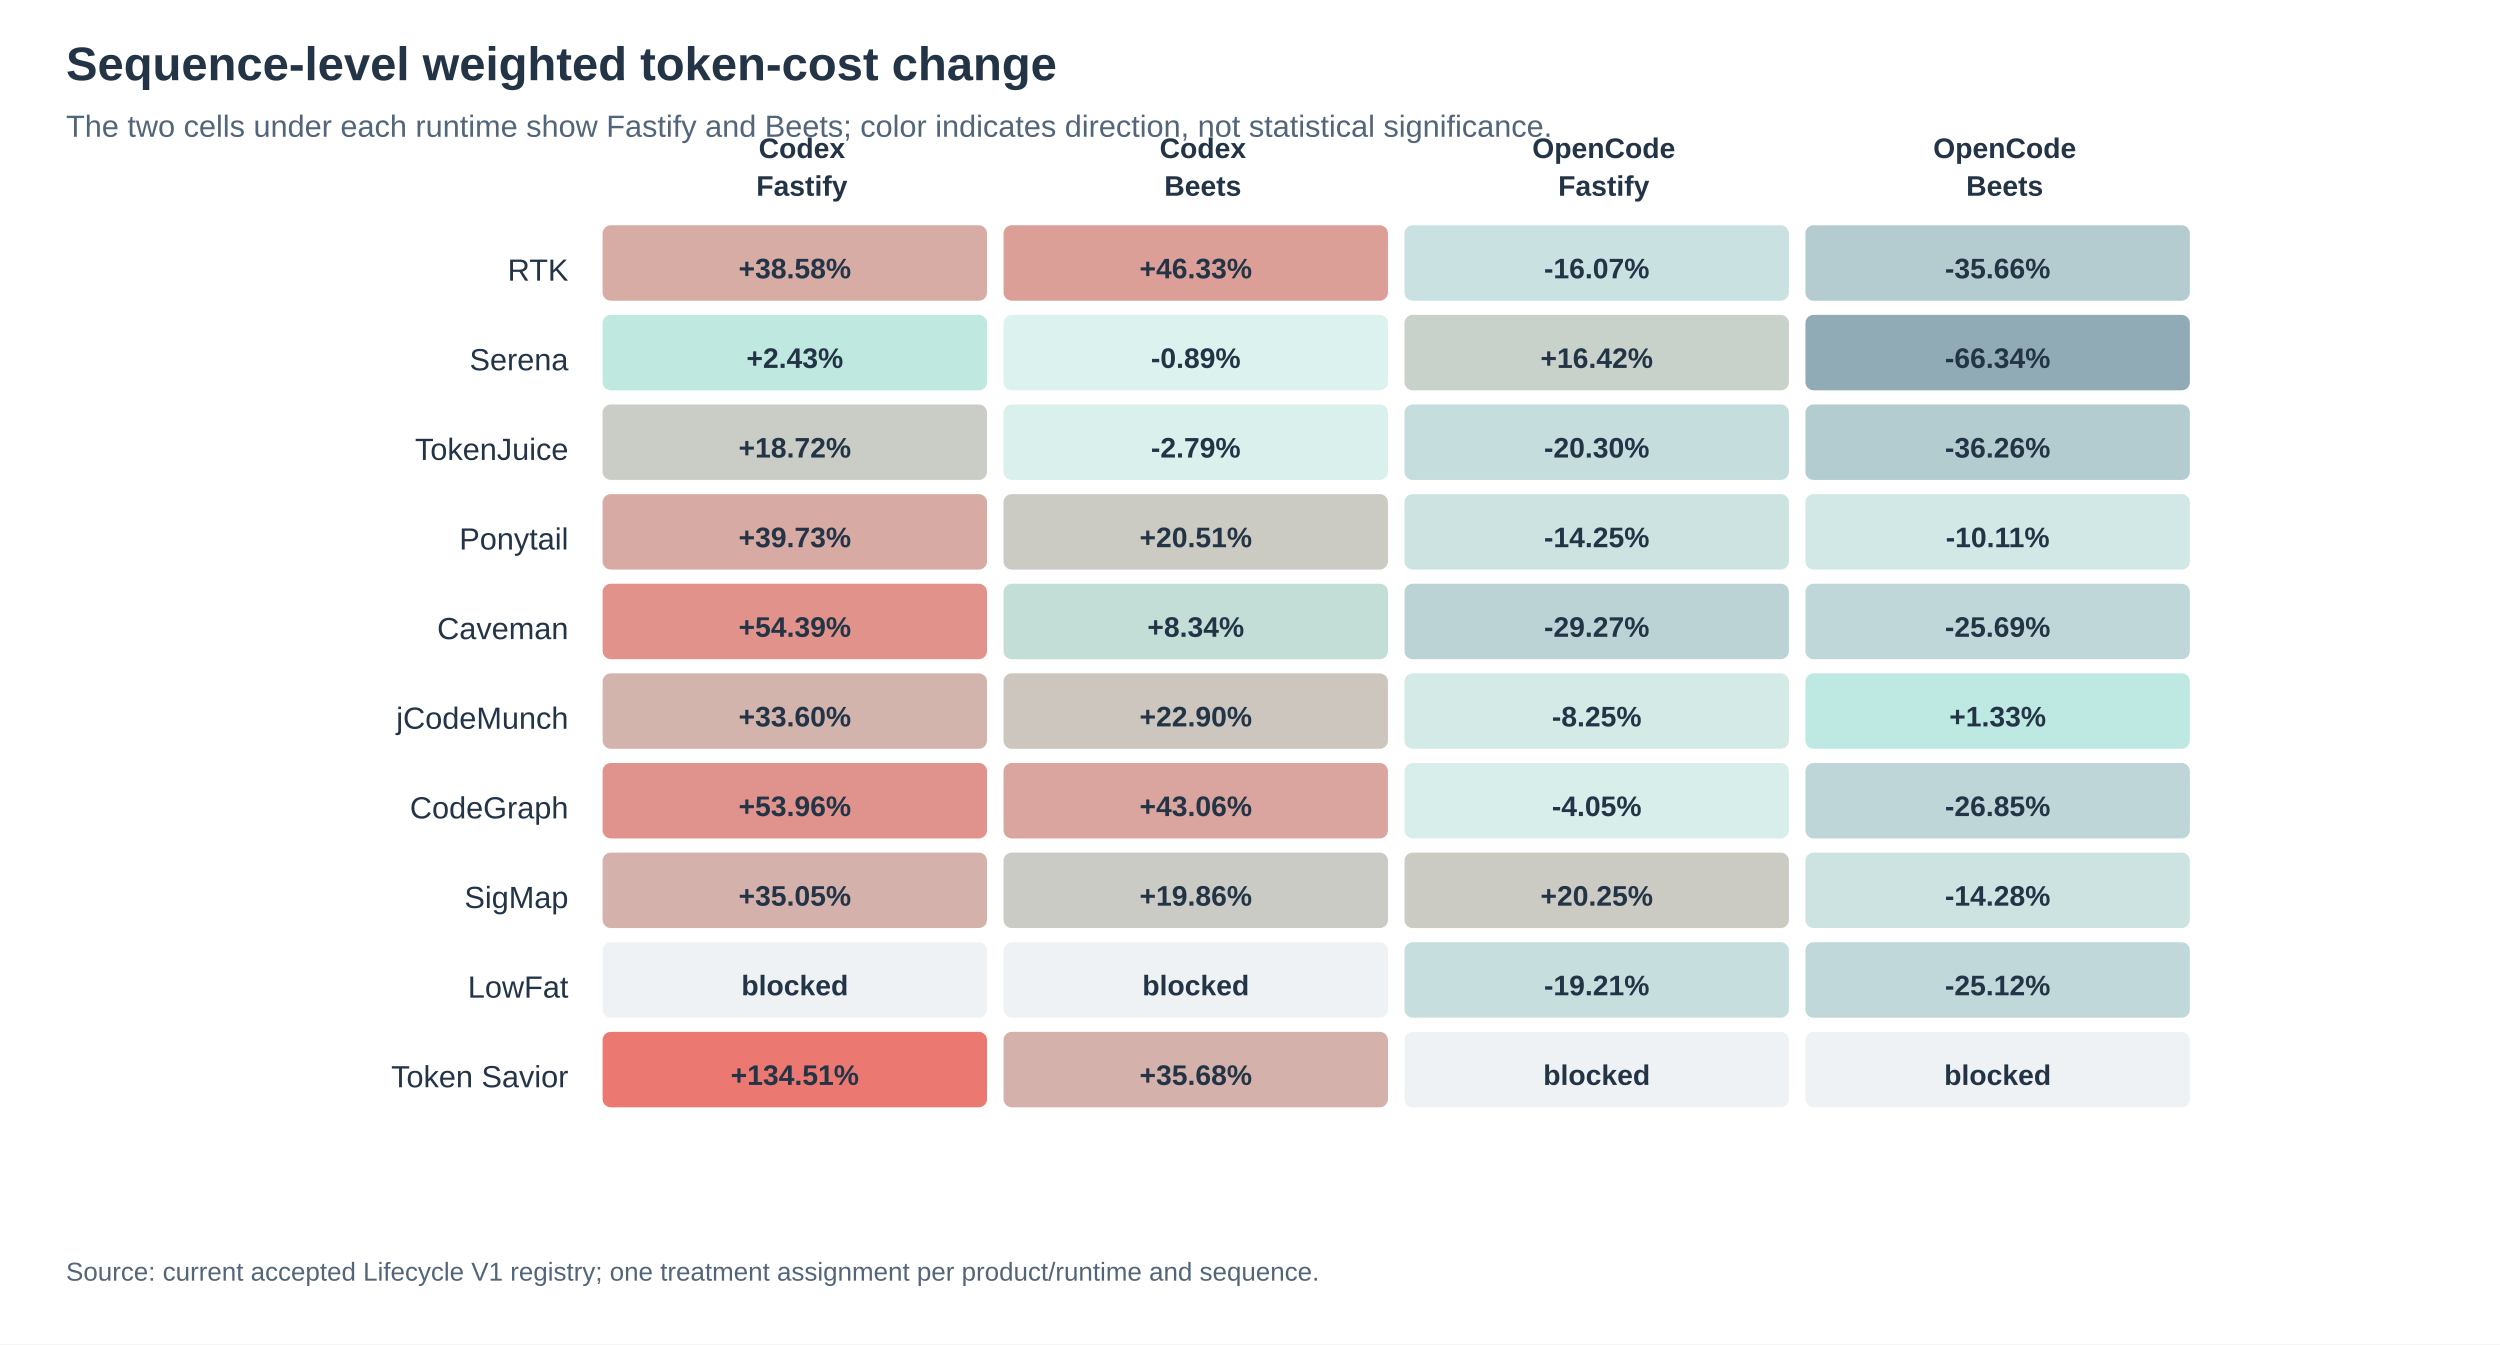
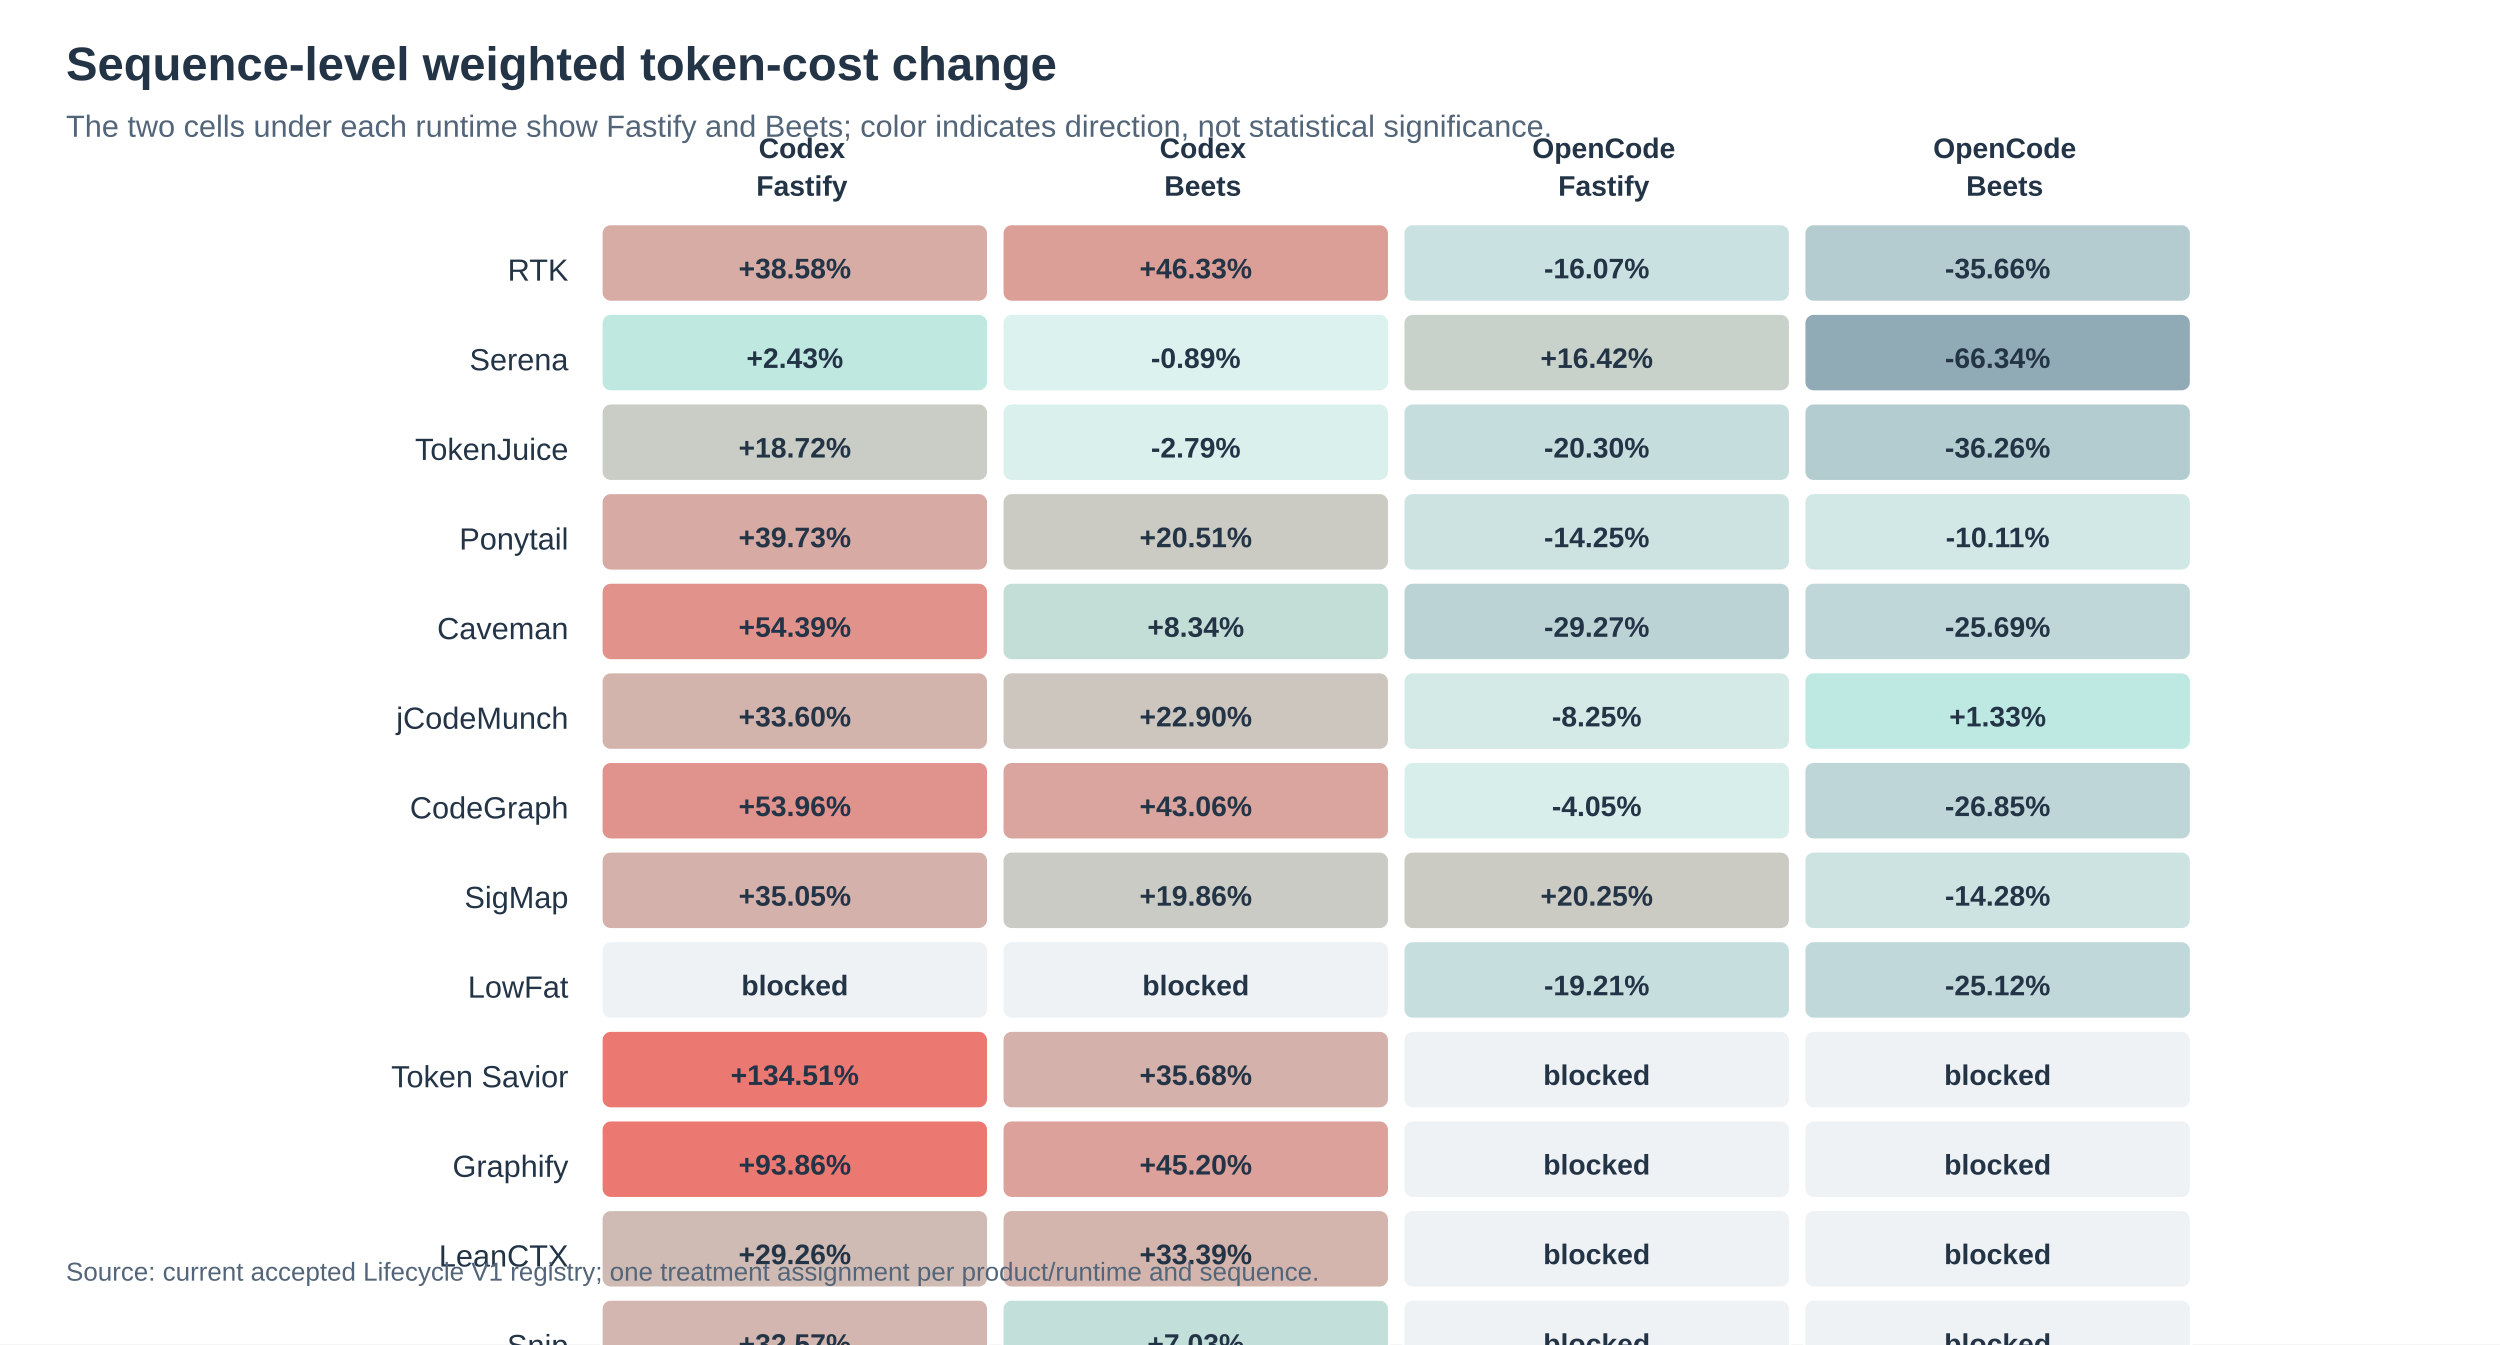
<svg xmlns="http://www.w3.org/2000/svg" width="1060" height="570" viewBox="0 0 1060 570">
  <rect width="100%" height="100%" fill="white" />
  <text x="28.0" y="34.0" font-family="Arial,Helvetica,sans-serif" font-size="20px" text-anchor="start" fill="#243447" font-weight="700">Sequence-level weighted token-cost change</text>
  <text x="28.0" y="58.0" font-family="Arial,Helvetica,sans-serif" font-size="13px" text-anchor="start" fill="#536579" font-weight="400">The two cells under each runtime show Fastify and Beets; color indicates direction, not statistical significance.</text>
  <text x="340.0" y="67.0" font-family="Arial,Helvetica,sans-serif" font-size="12px" text-anchor="middle" fill="#243447" font-weight="700">Codex</text>
  <text x="340.0" y="83.0" font-family="Arial,Helvetica,sans-serif" font-size="12px" text-anchor="middle" fill="#243447" font-weight="700">Fastify</text>
  <text x="510.0" y="67.0" font-family="Arial,Helvetica,sans-serif" font-size="12px" text-anchor="middle" fill="#243447" font-weight="700">Codex</text>
  <text x="510.0" y="83.0" font-family="Arial,Helvetica,sans-serif" font-size="12px" text-anchor="middle" fill="#243447" font-weight="700">Beets</text>
  <text x="680.0" y="67.0" font-family="Arial,Helvetica,sans-serif" font-size="12px" text-anchor="middle" fill="#243447" font-weight="700">OpenCode</text>
  <text x="680.0" y="83.0" font-family="Arial,Helvetica,sans-serif" font-size="12px" text-anchor="middle" fill="#243447" font-weight="700">Fastify</text>
  <text x="850.0" y="67.0" font-family="Arial,Helvetica,sans-serif" font-size="12px" text-anchor="middle" fill="#243447" font-weight="700">OpenCode</text>
  <text x="850.0" y="83.0" font-family="Arial,Helvetica,sans-serif" font-size="12px" text-anchor="middle" fill="#243447" font-weight="700">Beets</text>
  <text x="241.0" y="119.0" font-family="Arial,Helvetica,sans-serif" font-size="13px" text-anchor="end" fill="#243447" font-weight="400">RTK</text>
  <rect x="255.0" y="95.0" width="164" height="33" rx="4" fill="rgb(214,172,165)" stroke="white" />
  <text x="337.0" y="118.0" font-family="Arial,Helvetica,sans-serif" font-size="12px" text-anchor="middle" fill="#243447" font-weight="700">+38.58%</text>
  <rect x="425.0" y="95.0" width="164" height="33" rx="4" fill="rgb(219,159,152)" stroke="white" />
  <text x="507.0" y="118.0" font-family="Arial,Helvetica,sans-serif" font-size="12px" text-anchor="middle" fill="#243447" font-weight="700">+46.33%</text>
  <rect x="595.0" y="95.0" width="164" height="33" rx="4" fill="rgb(202,225,225)" stroke="white" />
  <text x="677.0" y="118.0" font-family="Arial,Helvetica,sans-serif" font-size="12px" text-anchor="middle" fill="#243447" font-weight="700">-16.07%</text>
  <rect x="765.0" y="95.0" width="164" height="33" rx="4" fill="rgb(180,204,208)" stroke="white" />
  <text x="847.0" y="118.0" font-family="Arial,Helvetica,sans-serif" font-size="12px" text-anchor="middle" fill="#243447" font-weight="700">-35.66%</text>
  <text x="241.0" y="157.0" font-family="Arial,Helvetica,sans-serif" font-size="13px" text-anchor="end" fill="#243447" font-weight="400">Serena</text>
  <rect x="255.0" y="133.0" width="164" height="33" rx="4" fill="rgb(191,232,225)" stroke="white" />
  <text x="337.0" y="156.0" font-family="Arial,Helvetica,sans-serif" font-size="12px" text-anchor="middle" fill="#243447" font-weight="700">+2.43%</text>
  <rect x="425.0" y="133.0" width="164" height="33" rx="4" fill="rgb(219,242,238)" stroke="white" />
  <text x="507.0" y="156.0" font-family="Arial,Helvetica,sans-serif" font-size="12px" text-anchor="middle" fill="#243447" font-weight="700">-0.89%</text>
  <rect x="595.0" y="133.0" width="164" height="33" rx="4" fill="rgb(200,209,202)" stroke="white" />
  <text x="677.0" y="156.0" font-family="Arial,Helvetica,sans-serif" font-size="12px" text-anchor="middle" fill="#243447" font-weight="700">+16.42%</text>
  <rect x="765.0" y="133.0" width="164" height="33" rx="4" fill="rgb(145,171,182)" stroke="white" />
  <text x="847.0" y="156.0" font-family="Arial,Helvetica,sans-serif" font-size="12px" text-anchor="middle" fill="#243447" font-weight="700">-66.34%</text>
  <text x="241.0" y="195.0" font-family="Arial,Helvetica,sans-serif" font-size="13px" text-anchor="end" fill="#243447" font-weight="400">TokenJuice</text>
  <rect x="255.0" y="171.0" width="164" height="33" rx="4" fill="rgb(202,205,198)" stroke="white" />
  <text x="337.0" y="194.0" font-family="Arial,Helvetica,sans-serif" font-size="12px" text-anchor="middle" fill="#243447" font-weight="700">+18.72%</text>
  <rect x="425.0" y="171.0" width="164" height="33" rx="4" fill="rgb(217,240,236)" stroke="white" />
  <text x="507.0" y="194.0" font-family="Arial,Helvetica,sans-serif" font-size="12px" text-anchor="middle" fill="#243447" font-weight="700">-2.79%</text>
  <rect x="595.0" y="171.0" width="164" height="33" rx="4" fill="rgb(197,221,221)" stroke="white" />
  <text x="677.0" y="194.0" font-family="Arial,Helvetica,sans-serif" font-size="12px" text-anchor="middle" fill="#243447" font-weight="700">-20.30%</text>
  <rect x="765.0" y="171.0" width="164" height="33" rx="4" fill="rgb(179,204,207)" stroke="white" />
  <text x="847.0" y="194.0" font-family="Arial,Helvetica,sans-serif" font-size="12px" text-anchor="middle" fill="#243447" font-weight="700">-36.26%</text>
  <text x="241.0" y="233.0" font-family="Arial,Helvetica,sans-serif" font-size="13px" text-anchor="end" fill="#243447" font-weight="400">Ponytail</text>
  <rect x="255.0" y="209.0" width="164" height="33" rx="4" fill="rgb(215,170,163)" stroke="white" />
  <text x="337.0" y="232.0" font-family="Arial,Helvetica,sans-serif" font-size="12px" text-anchor="middle" fill="#243447" font-weight="700">+39.73%</text>
  <rect x="425.0" y="209.0" width="164" height="33" rx="4" fill="rgb(203,202,195)" stroke="white" />
  <text x="507.0" y="232.0" font-family="Arial,Helvetica,sans-serif" font-size="12px" text-anchor="middle" fill="#243447" font-weight="700">+20.51%</text>
  <rect x="595.0" y="209.0" width="164" height="33" rx="4" fill="rgb(204,227,226)" stroke="white" />
  <text x="677.0" y="232.0" font-family="Arial,Helvetica,sans-serif" font-size="12px" text-anchor="middle" fill="#243447" font-weight="700">-14.25%</text>
  <rect x="765.0" y="209.0" width="164" height="33" rx="4" fill="rgb(209,232,230)" stroke="white" />
  <text x="847.0" y="232.0" font-family="Arial,Helvetica,sans-serif" font-size="12px" text-anchor="middle" fill="#243447" font-weight="700">-10.11%</text>
  <text x="241.0" y="271.0" font-family="Arial,Helvetica,sans-serif" font-size="13px" text-anchor="end" fill="#243447" font-weight="400">Caveman</text>
  <rect x="255.0" y="247.0" width="164" height="33" rx="4" fill="rgb(224,146,139)" stroke="white" />
  <text x="337.0" y="270.0" font-family="Arial,Helvetica,sans-serif" font-size="12px" text-anchor="middle" fill="#243447" font-weight="700">+54.39%</text>
  <rect x="425.0" y="247.0" width="164" height="33" rx="4" fill="rgb(195,222,215)" stroke="white" />
  <text x="507.0" y="270.0" font-family="Arial,Helvetica,sans-serif" font-size="12px" text-anchor="middle" fill="#243447" font-weight="700">+8.34%</text>
  <rect x="595.0" y="247.0" width="164" height="33" rx="4" fill="rgb(187,211,213)" stroke="white" />
  <text x="677.0" y="270.0" font-family="Arial,Helvetica,sans-serif" font-size="12px" text-anchor="middle" fill="#243447" font-weight="700">-29.27%</text>
  <rect x="765.0" y="247.0" width="164" height="33" rx="4" fill="rgb(191,215,216)" stroke="white" />
  <text x="847.0" y="270.0" font-family="Arial,Helvetica,sans-serif" font-size="12px" text-anchor="middle" fill="#243447" font-weight="700">-25.69%</text>
  <text x="241.0" y="309.0" font-family="Arial,Helvetica,sans-serif" font-size="13px" text-anchor="end" fill="#243447" font-weight="400">jCodeMunch</text>
  <rect x="255.0" y="285.0" width="164" height="33" rx="4" fill="rgb(211,180,173)" stroke="white" />
  <text x="337.0" y="308.0" font-family="Arial,Helvetica,sans-serif" font-size="12px" text-anchor="middle" fill="#243447" font-weight="700">+33.60%</text>
  <rect x="425.0" y="285.0" width="164" height="33" rx="4" fill="rgb(204,198,191)" stroke="white" />
  <text x="507.0" y="308.0" font-family="Arial,Helvetica,sans-serif" font-size="12px" text-anchor="middle" fill="#243447" font-weight="700">+22.90%</text>
  <rect x="595.0" y="285.0" width="164" height="33" rx="4" fill="rgb(211,234,231)" stroke="white" />
  <text x="677.0" y="308.0" font-family="Arial,Helvetica,sans-serif" font-size="12px" text-anchor="middle" fill="#243447" font-weight="700">-8.25%</text>
  <rect x="765.0" y="285.0" width="164" height="33" rx="4" fill="rgb(190,233,226)" stroke="white" />
  <text x="847.0" y="308.0" font-family="Arial,Helvetica,sans-serif" font-size="12px" text-anchor="middle" fill="#243447" font-weight="700">+1.33%</text>
  <text x="241.0" y="347.0" font-family="Arial,Helvetica,sans-serif" font-size="13px" text-anchor="end" fill="#243447" font-weight="400">CodeGraph</text>
  <rect x="255.0" y="323.0" width="164" height="33" rx="4" fill="rgb(224,147,140)" stroke="white" />
  <text x="337.0" y="346.0" font-family="Arial,Helvetica,sans-serif" font-size="12px" text-anchor="middle" fill="#243447" font-weight="700">+53.96%</text>
  <rect x="425.0" y="323.0" width="164" height="33" rx="4" fill="rgb(217,165,158)" stroke="white" />
  <text x="507.0" y="346.0" font-family="Arial,Helvetica,sans-serif" font-size="12px" text-anchor="middle" fill="#243447" font-weight="700">+43.06%</text>
  <rect x="595.0" y="323.0" width="164" height="33" rx="4" fill="rgb(216,238,235)" stroke="white" />
  <text x="677.0" y="346.0" font-family="Arial,Helvetica,sans-serif" font-size="12px" text-anchor="middle" fill="#243447" font-weight="700">-4.05%</text>
  <rect x="765.0" y="323.0" width="164" height="33" rx="4" fill="rgb(190,214,215)" stroke="white" />
  <text x="847.0" y="346.0" font-family="Arial,Helvetica,sans-serif" font-size="12px" text-anchor="middle" fill="#243447" font-weight="700">-26.85%</text>
  <text x="241.0" y="385.0" font-family="Arial,Helvetica,sans-serif" font-size="13px" text-anchor="end" fill="#243447" font-weight="400">SigMap</text>
  <rect x="255.0" y="361.0" width="164" height="33" rx="4" fill="rgb(212,178,171)" stroke="white" />
  <text x="337.0" y="384.0" font-family="Arial,Helvetica,sans-serif" font-size="12px" text-anchor="middle" fill="#243447" font-weight="700">+35.05%</text>
  <rect x="425.0" y="361.0" width="164" height="33" rx="4" fill="rgb(202,203,196)" stroke="white" />
  <text x="507.0" y="384.0" font-family="Arial,Helvetica,sans-serif" font-size="12px" text-anchor="middle" fill="#243447" font-weight="700">+19.86%</text>
  <rect x="595.0" y="361.0" width="164" height="33" rx="4" fill="rgb(203,202,195)" stroke="white" />
  <text x="677.0" y="384.0" font-family="Arial,Helvetica,sans-serif" font-size="12px" text-anchor="middle" fill="#243447" font-weight="700">+20.25%</text>
  <rect x="765.0" y="361.0" width="164" height="33" rx="4" fill="rgb(204,227,226)" stroke="white" />
  <text x="847.0" y="384.0" font-family="Arial,Helvetica,sans-serif" font-size="12px" text-anchor="middle" fill="#243447" font-weight="700">-14.28%</text>
  <text x="241.0" y="423.0" font-family="Arial,Helvetica,sans-serif" font-size="13px" text-anchor="end" fill="#243447" font-weight="400">LowFat</text>
  <rect x="255.0" y="399.0" width="164" height="33" rx="4" fill="#eef2f5" stroke="white" />
  <text x="337.0" y="422.0" font-family="Arial,Helvetica,sans-serif" font-size="12px" text-anchor="middle" fill="#243447" font-weight="700">blocked</text>
  <rect x="425.0" y="399.0" width="164" height="33" rx="4" fill="#eef2f5" stroke="white" />
  <text x="507.0" y="422.0" font-family="Arial,Helvetica,sans-serif" font-size="12px" text-anchor="middle" fill="#243447" font-weight="700">blocked</text>
  <rect x="595.0" y="399.0" width="164" height="33" rx="4" fill="rgb(199,222,222)" stroke="white" />
  <text x="677.0" y="422.0" font-family="Arial,Helvetica,sans-serif" font-size="12px" text-anchor="middle" fill="#243447" font-weight="700">-19.21%</text>
  <rect x="765.0" y="399.0" width="164" height="33" rx="4" fill="rgb(192,216,217)" stroke="white" />
  <text x="847.0" y="422.0" font-family="Arial,Helvetica,sans-serif" font-size="12px" text-anchor="middle" fill="#243447" font-weight="700">-25.12%</text>
  <text x="241.0" y="461.0" font-family="Arial,Helvetica,sans-serif" font-size="13px" text-anchor="end" fill="#243447" font-weight="400">Token Savior</text>
  <rect x="255.0" y="437.0" width="164" height="33" rx="4" fill="rgb(235,120,113)" stroke="white" />
  <text x="337.0" y="460.0" font-family="Arial,Helvetica,sans-serif" font-size="12px" text-anchor="middle" fill="#243447" font-weight="700">+134.51%</text>
  <rect x="425.0" y="437.0" width="164" height="33" rx="4" fill="rgb(212,177,170)" stroke="white" />
  <text x="507.0" y="460.0" font-family="Arial,Helvetica,sans-serif" font-size="12px" text-anchor="middle" fill="#243447" font-weight="700">+35.68%</text>
  <rect x="595.0" y="437.0" width="164" height="33" rx="4" fill="#eef2f5" stroke="white" />
  <text x="677.0" y="460.0" font-family="Arial,Helvetica,sans-serif" font-size="12px" text-anchor="middle" fill="#243447" font-weight="700">blocked</text>
  <rect x="765.0" y="437.0" width="164" height="33" rx="4" fill="#eef2f5" stroke="white" />
  <text x="847.0" y="460.0" font-family="Arial,Helvetica,sans-serif" font-size="12px" text-anchor="middle" fill="#243447" font-weight="700">blocked</text>
+   <text x="241.0" y="499.0" font-family="Arial,Helvetica,sans-serif" font-size="13px" text-anchor="end" fill="#243447" font-weight="400">Graphify</text>
+   <rect x="255.0" y="475.0" width="164" height="33" rx="4" fill="rgb(235,120,113)" stroke="white" />
+   <text x="337.0" y="498.0" font-family="Arial,Helvetica,sans-serif" font-size="12px" text-anchor="middle" fill="#243447" font-weight="700">+93.86%</text>
+   <rect x="425.0" y="475.0" width="164" height="33" rx="4" fill="rgb(219,161,154)" stroke="white" />
+   <text x="507.0" y="498.0" font-family="Arial,Helvetica,sans-serif" font-size="12px" text-anchor="middle" fill="#243447" font-weight="700">+45.20%</text>
+   <rect x="595.0" y="475.0" width="164" height="33" rx="4" fill="#eef2f5" stroke="white" />
+   <text x="677.0" y="498.0" font-family="Arial,Helvetica,sans-serif" font-size="12px" text-anchor="middle" fill="#243447" font-weight="700">blocked</text>
+   <rect x="765.0" y="475.0" width="164" height="33" rx="4" fill="#eef2f5" stroke="white" />
+   <text x="847.0" y="498.0" font-family="Arial,Helvetica,sans-serif" font-size="12px" text-anchor="middle" fill="#243447" font-weight="700">blocked</text>
+   <text x="241.0" y="537.0" font-family="Arial,Helvetica,sans-serif" font-size="13px" text-anchor="end" fill="#243447" font-weight="400">LeanCTX</text>
+   <rect x="255.0" y="513.0" width="164" height="33" rx="4" fill="rgb(208,187,180)" stroke="white" />
+   <text x="337.0" y="536.0" font-family="Arial,Helvetica,sans-serif" font-size="12px" text-anchor="middle" fill="#243447" font-weight="700">+29.26%</text>
+   <rect x="425.0" y="513.0" width="164" height="33" rx="4" fill="rgb(211,181,174)" stroke="white" />
+   <text x="507.0" y="536.0" font-family="Arial,Helvetica,sans-serif" font-size="12px" text-anchor="middle" fill="#243447" font-weight="700">+33.39%</text>
+   <rect x="595.0" y="513.0" width="164" height="33" rx="4" fill="#eef2f5" stroke="white" />
+   <text x="677.0" y="536.0" font-family="Arial,Helvetica,sans-serif" font-size="12px" text-anchor="middle" fill="#243447" font-weight="700">blocked</text>
+   <rect x="765.0" y="513.0" width="164" height="33" rx="4" fill="#eef2f5" stroke="white" />
+   <text x="847.0" y="536.0" font-family="Arial,Helvetica,sans-serif" font-size="12px" text-anchor="middle" fill="#243447" font-weight="700">blocked</text>
+   <text x="241.0" y="575.0" font-family="Arial,Helvetica,sans-serif" font-size="13px" text-anchor="end" fill="#243447" font-weight="400">Snip</text>
+   <rect x="255.0" y="551.0" width="164" height="33" rx="4" fill="rgb(210,182,175)" stroke="white" />
+   <text x="337.0" y="574.0" font-family="Arial,Helvetica,sans-serif" font-size="12px" text-anchor="middle" fill="#243447" font-weight="700">+32.57%</text>
+   <rect x="425.0" y="551.0" width="164" height="33" rx="4" fill="rgb(194,224,217)" stroke="white" />
+   <text x="507.0" y="574.0" font-family="Arial,Helvetica,sans-serif" font-size="12px" text-anchor="middle" fill="#243447" font-weight="700">+7.03%</text>
+   <rect x="595.0" y="551.0" width="164" height="33" rx="4" fill="#eef2f5" stroke="white" />
+   <text x="677.0" y="574.0" font-family="Arial,Helvetica,sans-serif" font-size="12px" text-anchor="middle" fill="#243447" font-weight="700">blocked</text>
+   <rect x="765.0" y="551.0" width="164" height="33" rx="4" fill="#eef2f5" stroke="white" />
+   <text x="847.0" y="574.0" font-family="Arial,Helvetica,sans-serif" font-size="12px" text-anchor="middle" fill="#243447" font-weight="700">blocked</text>
+   <text x="241.0" y="613.0" font-family="Arial,Helvetica,sans-serif" font-size="13px" text-anchor="end" fill="#243447" font-weight="400">Cartog</text>
+   <rect x="255.0" y="589.0" width="164" height="33" rx="4" fill="rgb(235,120,113)" stroke="white" />
+   <text x="337.0" y="612.0" font-family="Arial,Helvetica,sans-serif" font-size="12px" text-anchor="middle" fill="#243447" font-weight="700">+75.68%</text>
+   <rect x="425.0" y="589.0" width="164" height="33" rx="4" fill="rgb(207,192,185)" stroke="white" />
+   <text x="507.0" y="612.0" font-family="Arial,Helvetica,sans-serif" font-size="12px" text-anchor="middle" fill="#243447" font-weight="700">+26.49%</text>
+   <rect x="595.0" y="589.0" width="164" height="33" rx="4" fill="#eef2f5" stroke="white" />
+   <text x="677.0" y="612.0" font-family="Arial,Helvetica,sans-serif" font-size="12px" text-anchor="middle" fill="#243447" font-weight="700">blocked</text>
+   <rect x="765.0" y="589.0" width="164" height="33" rx="4" fill="#eef2f5" stroke="white" />
+   <text x="847.0" y="612.0" font-family="Arial,Helvetica,sans-serif" font-size="12px" text-anchor="middle" fill="#243447" font-weight="700">blocked</text>
+   <text x="241.0" y="651.0" font-family="Arial,Helvetica,sans-serif" font-size="13px" text-anchor="end" fill="#243447" font-weight="400">CodeScope</text>
+   <rect x="255.0" y="627.0" width="164" height="33" rx="4" fill="rgb(206,194,187)" stroke="white" />
+   <text x="337.0" y="650.0" font-family="Arial,Helvetica,sans-serif" font-size="12px" text-anchor="middle" fill="#243447" font-weight="700">+25.11%</text>
+   <rect x="425.0" y="627.0" width="164" height="33" rx="4" fill="rgb(216,239,235)" stroke="white" />
+   <text x="507.0" y="650.0" font-family="Arial,Helvetica,sans-serif" font-size="12px" text-anchor="middle" fill="#243447" font-weight="700">-3.52%</text>
+   <rect x="595.0" y="627.0" width="164" height="33" rx="4" fill="#eef2f5" stroke="white" />
+   <text x="677.0" y="650.0" font-family="Arial,Helvetica,sans-serif" font-size="12px" text-anchor="middle" fill="#243447" font-weight="700">blocked</text>
+   <rect x="765.0" y="627.0" width="164" height="33" rx="4" fill="#eef2f5" stroke="white" />
+   <text x="847.0" y="650.0" font-family="Arial,Helvetica,sans-serif" font-size="12px" text-anchor="middle" fill="#243447" font-weight="700">blocked</text>
  <text x="28.0" y="543.0" font-family="Arial,Helvetica,sans-serif" font-size="11px" text-anchor="start" fill="#536579" font-weight="400">Source: current accepted Lifecycle V1 registry; one treatment assignment per product/runtime and sequence.</text>
</svg>
